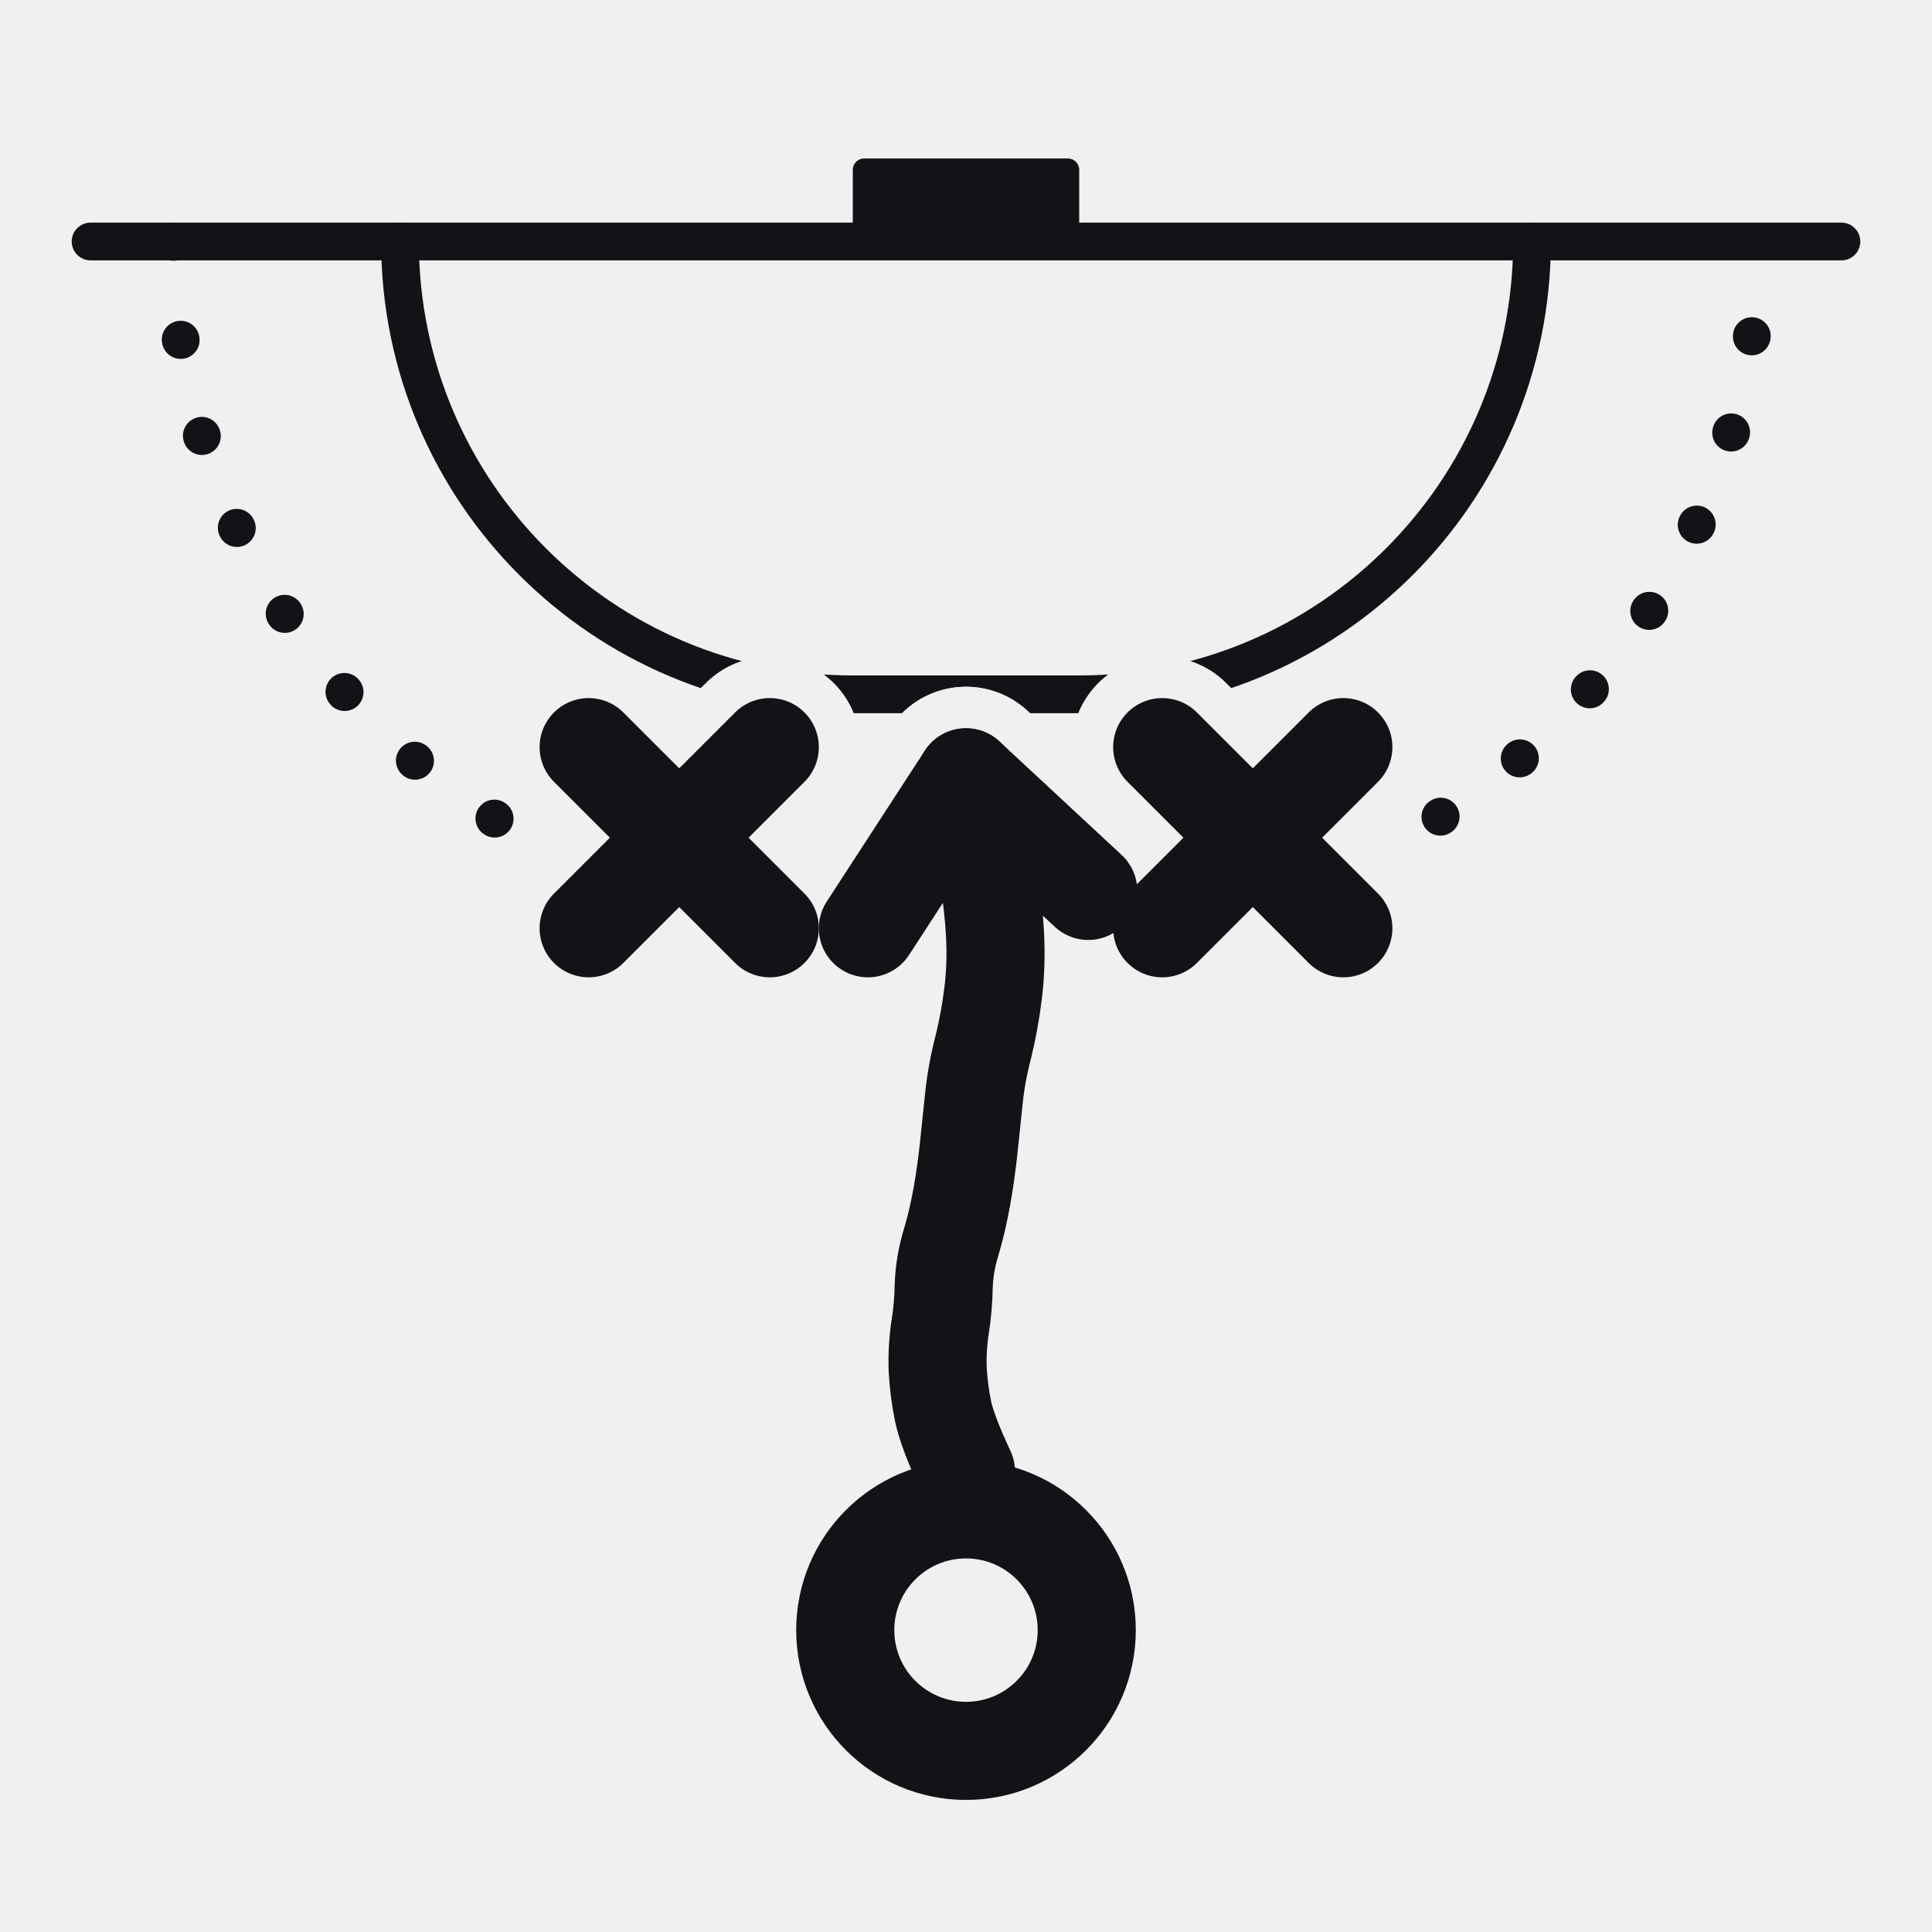
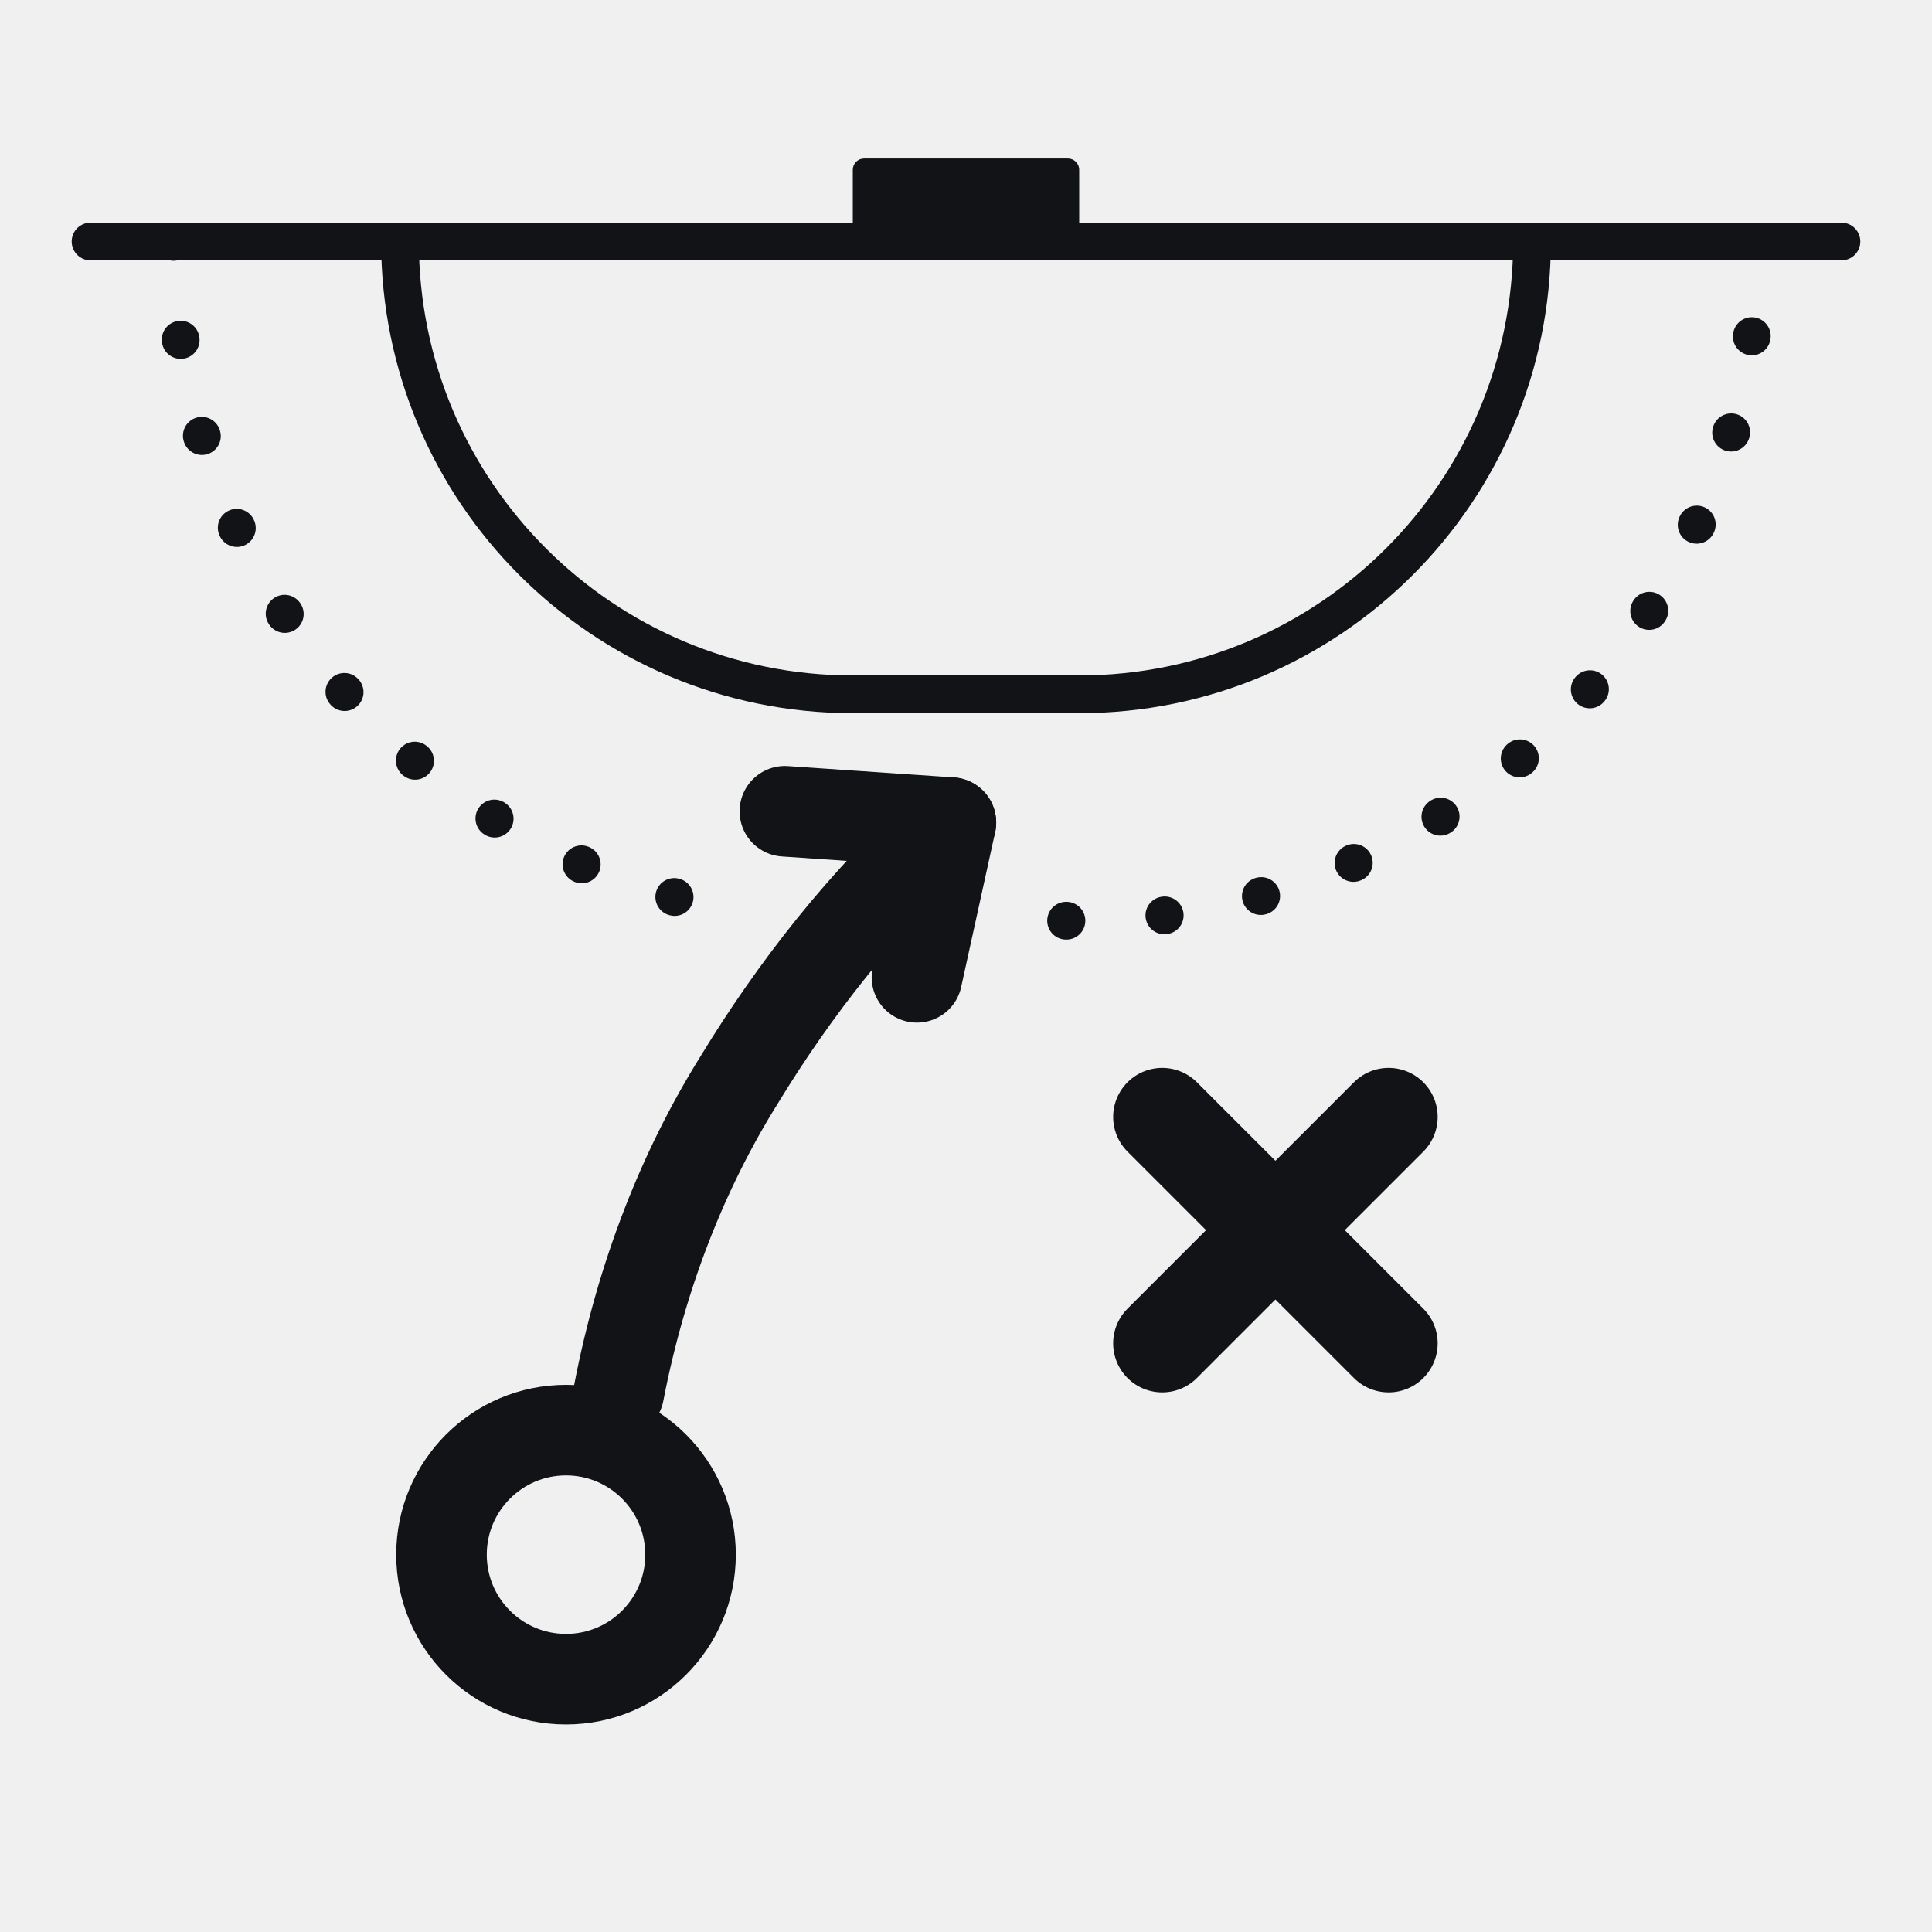
<svg xmlns="http://www.w3.org/2000/svg" viewBox="0 0 512 512">
  <defs>
    <mask id="km12" maskUnits="userSpaceOnUse" x="0" y="0" width="512" height="512">
      <rect width="512" height="512" fill="#fff" />
-       <path d="M156 198L204 246M204 198L156 246" stroke="#000" stroke-width="48" stroke-linecap="round" fill="none" />
-       <path d="M308 198L356 246M356 198L308 246" stroke="#000" stroke-width="48" stroke-linecap="round" fill="none" />
-       <circle cx="256" cy="432" r="32" fill="none" stroke="#000" stroke-width="48" />
-       <path d="M256 390Q251 379.3 249.9 373.9Q248.8 368.4 248.5 363Q248.3 357.5 249.1 352Q250 346.5 250.1 340.7Q250.3 334.9 252.1 329.1Q253.8 323.3 254.9 317.1Q256 310.9 256.7 304.4Q257.4 297.8 258.1 291Q258.8 284.3 260.6 277.4Q262.3 270.5 263.2 263.1Q264.1 255.7 263.7 247.8Q263.3 240 261.9 231.7Q260.6 223.5 258.3 214.7L256 206" fill="none" stroke="#000" stroke-width="48" stroke-linecap="round" stroke-linejoin="round" />
-       <path d="M315.8 261.5L256 206L207.9 279.9" fill="none" stroke="#000" stroke-width="48" stroke-linecap="round" stroke-linejoin="round" />
+       <path d="M308 296L368 356M368 296L308 356" stroke="#000" stroke-width="48" stroke-linecap="round" fill="none" />
+       <circle cx="150" cy="412" r="33" fill="none" stroke="#000" stroke-width="46" />
+       <path d="M164 369 C 170 338, 181 310, 196 286 C 210 263, 229 238, 252 218" fill="none" stroke="#000" stroke-width="46" stroke-linecap="round" />
+       <path d="M243 259 L252 218 L208 215" fill="none" stroke="#000" stroke-width="46" stroke-linecap="round" stroke-linejoin="round" />
    </mask>
  </defs>
  <g mask="url(#km12)">
    <path d="M24 64H488" stroke="#111316" stroke-width="10" stroke-linecap="round" fill="none" />
    <rect x="226" y="42" width="60" height="22" rx="3" fill="#111316" />
    <path d="M106 64A120 120 0 0 0 226 184H286A120 120 0 0 0 406 64" stroke="#111316" stroke-width="10" fill="none" stroke-linecap="round" />
    <path d="M46 64A180 180 0 0 0 226 244H286A180 180 0 0 0 466 64" stroke="#111316" stroke-width="10" fill="none" stroke-linecap="round" stroke-dasharray="0.1 26" />
  </g>
-   <path d="M156 198L204 246M204 198L156 246" stroke="#111316" stroke-width="26" stroke-linecap="round" fill="none" />
-   <path d="M308 198L356 246M356 198L308 246" stroke="#111316" stroke-width="26" stroke-linecap="round" fill="none" />
-   <circle cx="256" cy="432" r="32" fill="none" stroke="#111316" stroke-width="26" />
-   <path d="M256 390Q251 379.3 249.9 373.9Q248.8 368.4 248.5 363Q248.3 357.5 249.1 352Q250 346.5 250.1 340.7Q250.3 334.9 252.1 329.1Q253.8 323.3 254.9 317.1Q256 310.9 256.7 304.4Q257.4 297.8 258.1 291Q258.8 284.3 260.6 277.4Q262.3 270.5 263.2 263.1Q264.1 255.7 263.7 247.8Q263.3 240 261.9 231.7Q260.6 223.5 258.3 214.7L256 206" fill="none" stroke="#111316" stroke-width="26" stroke-linecap="round" stroke-linejoin="round" />
-   <path d="M288.4 236.1L256 206L230 246" fill="none" stroke="#111316" stroke-width="26" stroke-linecap="round" stroke-linejoin="round" />
+   <path d="M308 296L368 356M368 296L308 356" stroke="#111316" stroke-width="26" stroke-linecap="round" fill="none" />
+   <circle cx="150" cy="412" r="33" fill="none" stroke="#111316" stroke-width="24" />
+   <path d="M164 369 C 170 338, 181 310, 196 286 C 210 263, 229 238, 252 218" fill="none" stroke="#111316" stroke-width="24" stroke-linecap="round" />
+   <path d="M243 259 L252 218 L208 215" fill="none" stroke="#111316" stroke-width="24" stroke-linecap="round" stroke-linejoin="round" />
</svg>
